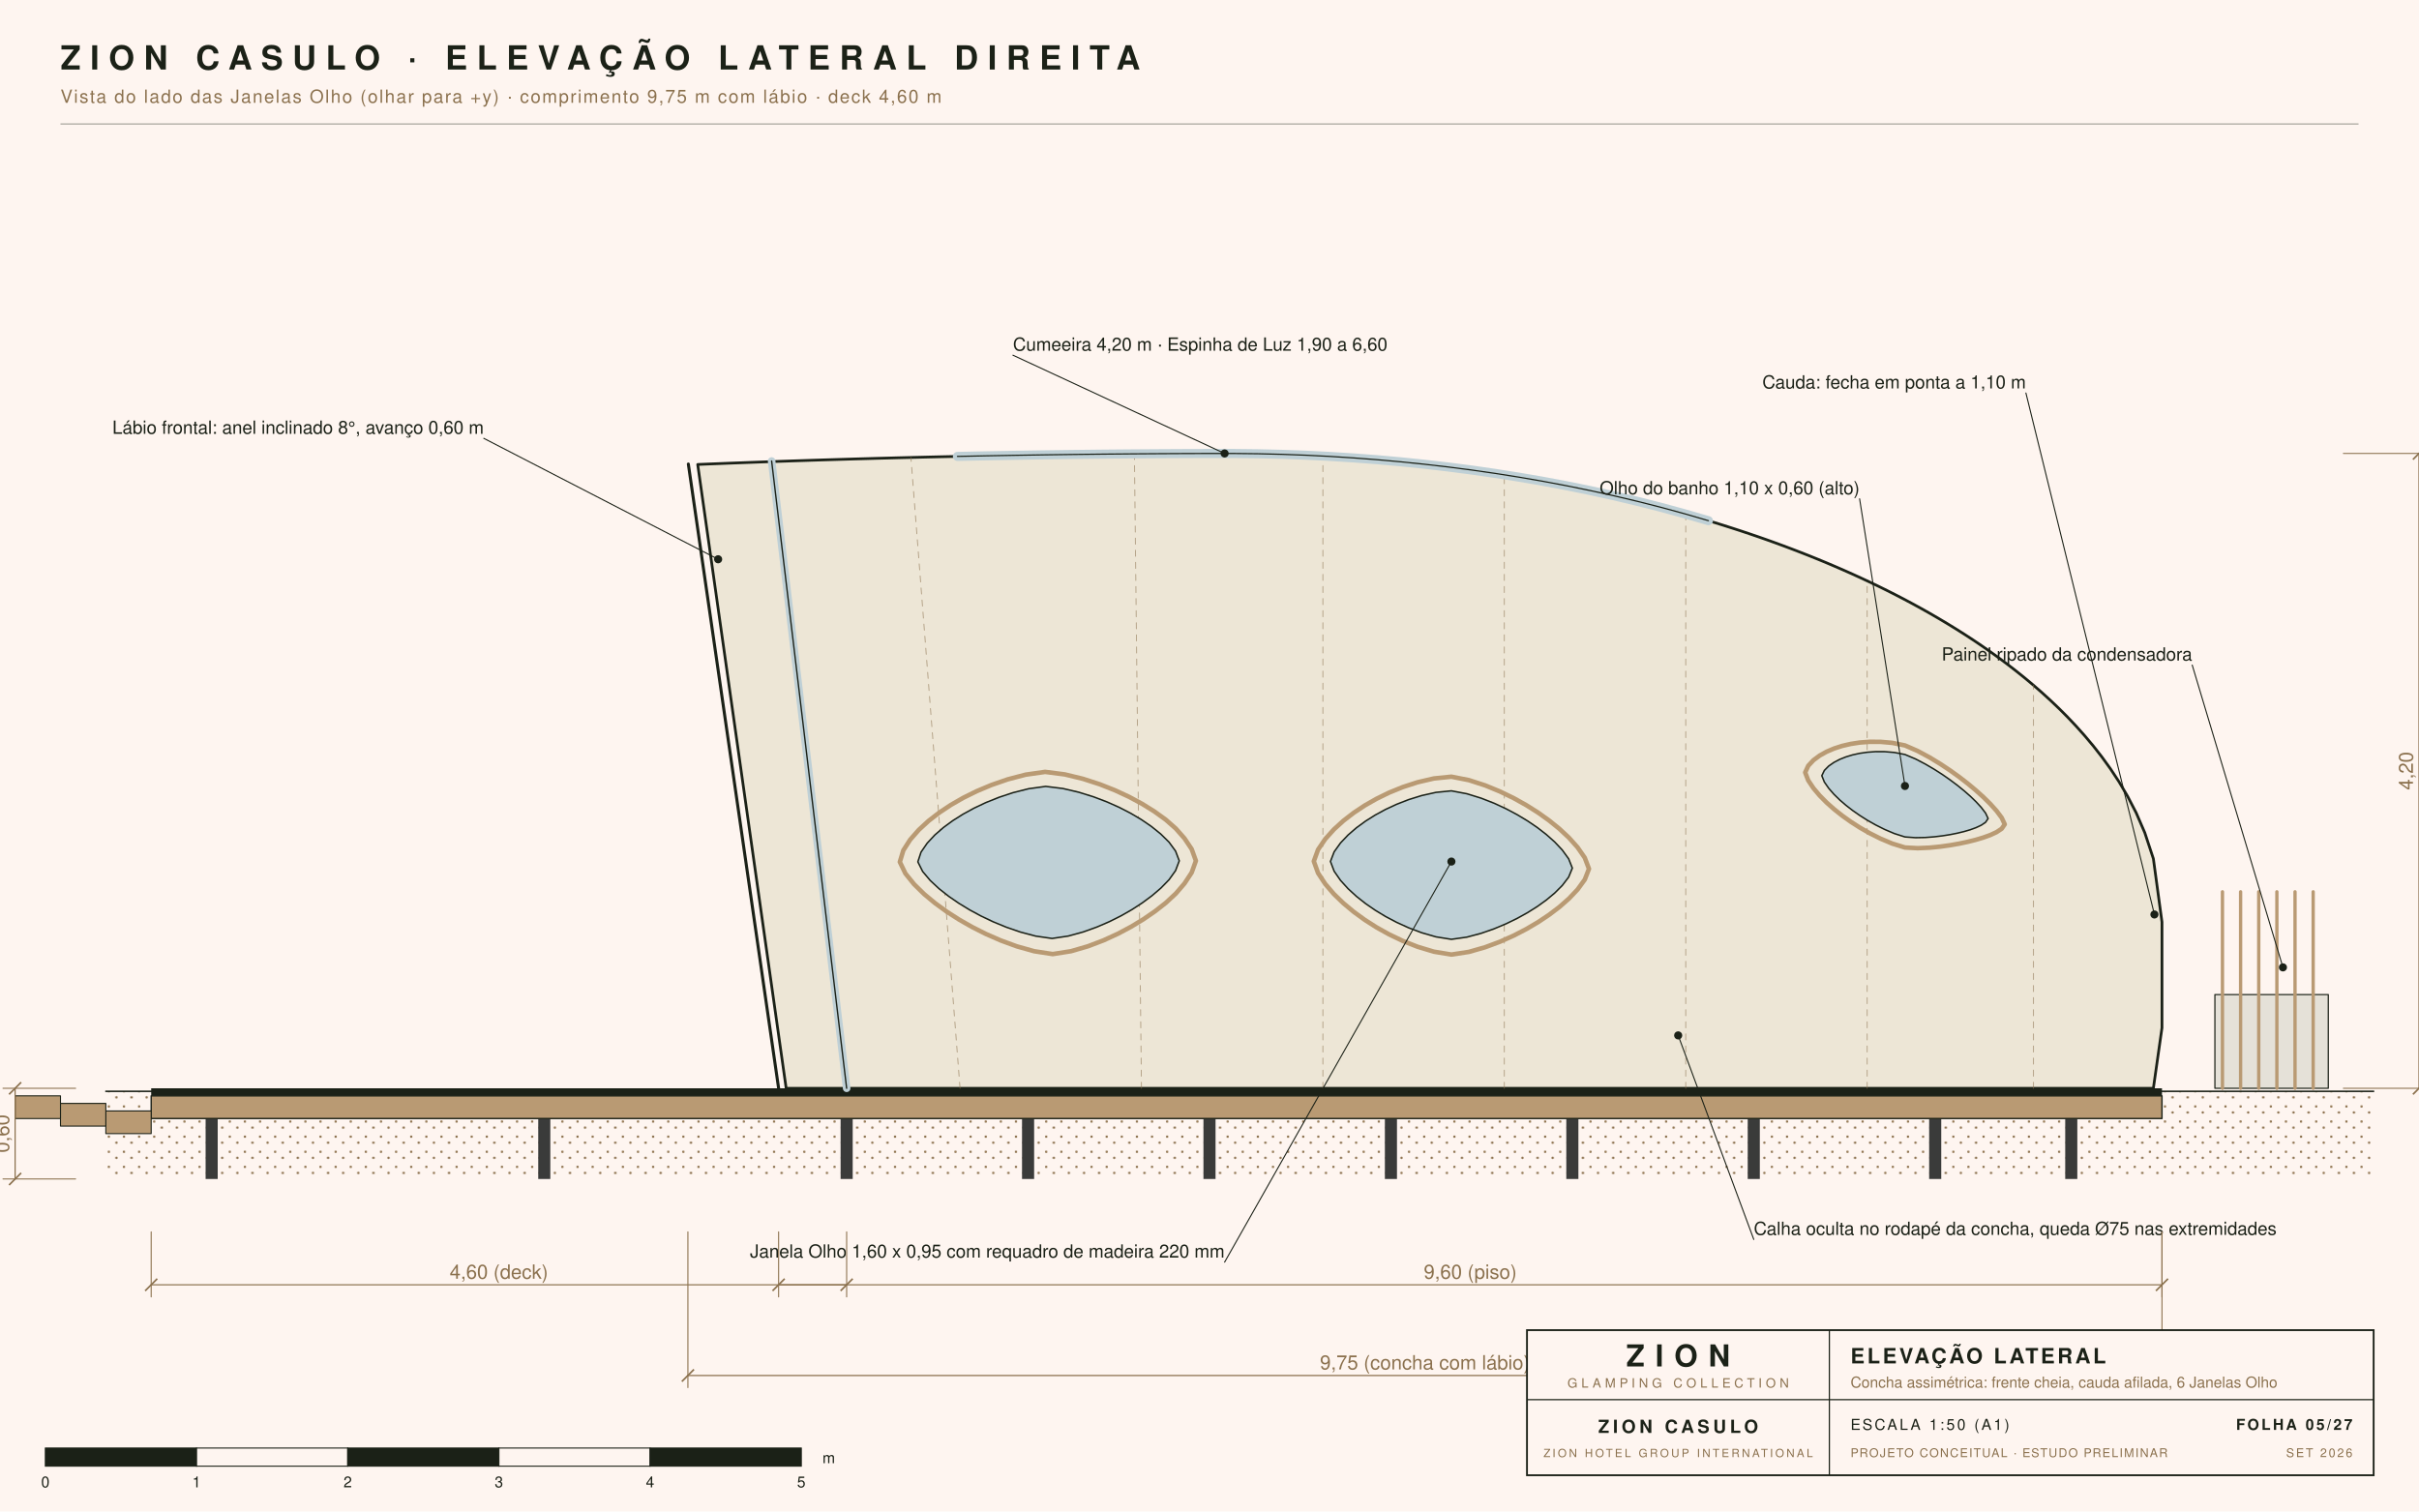
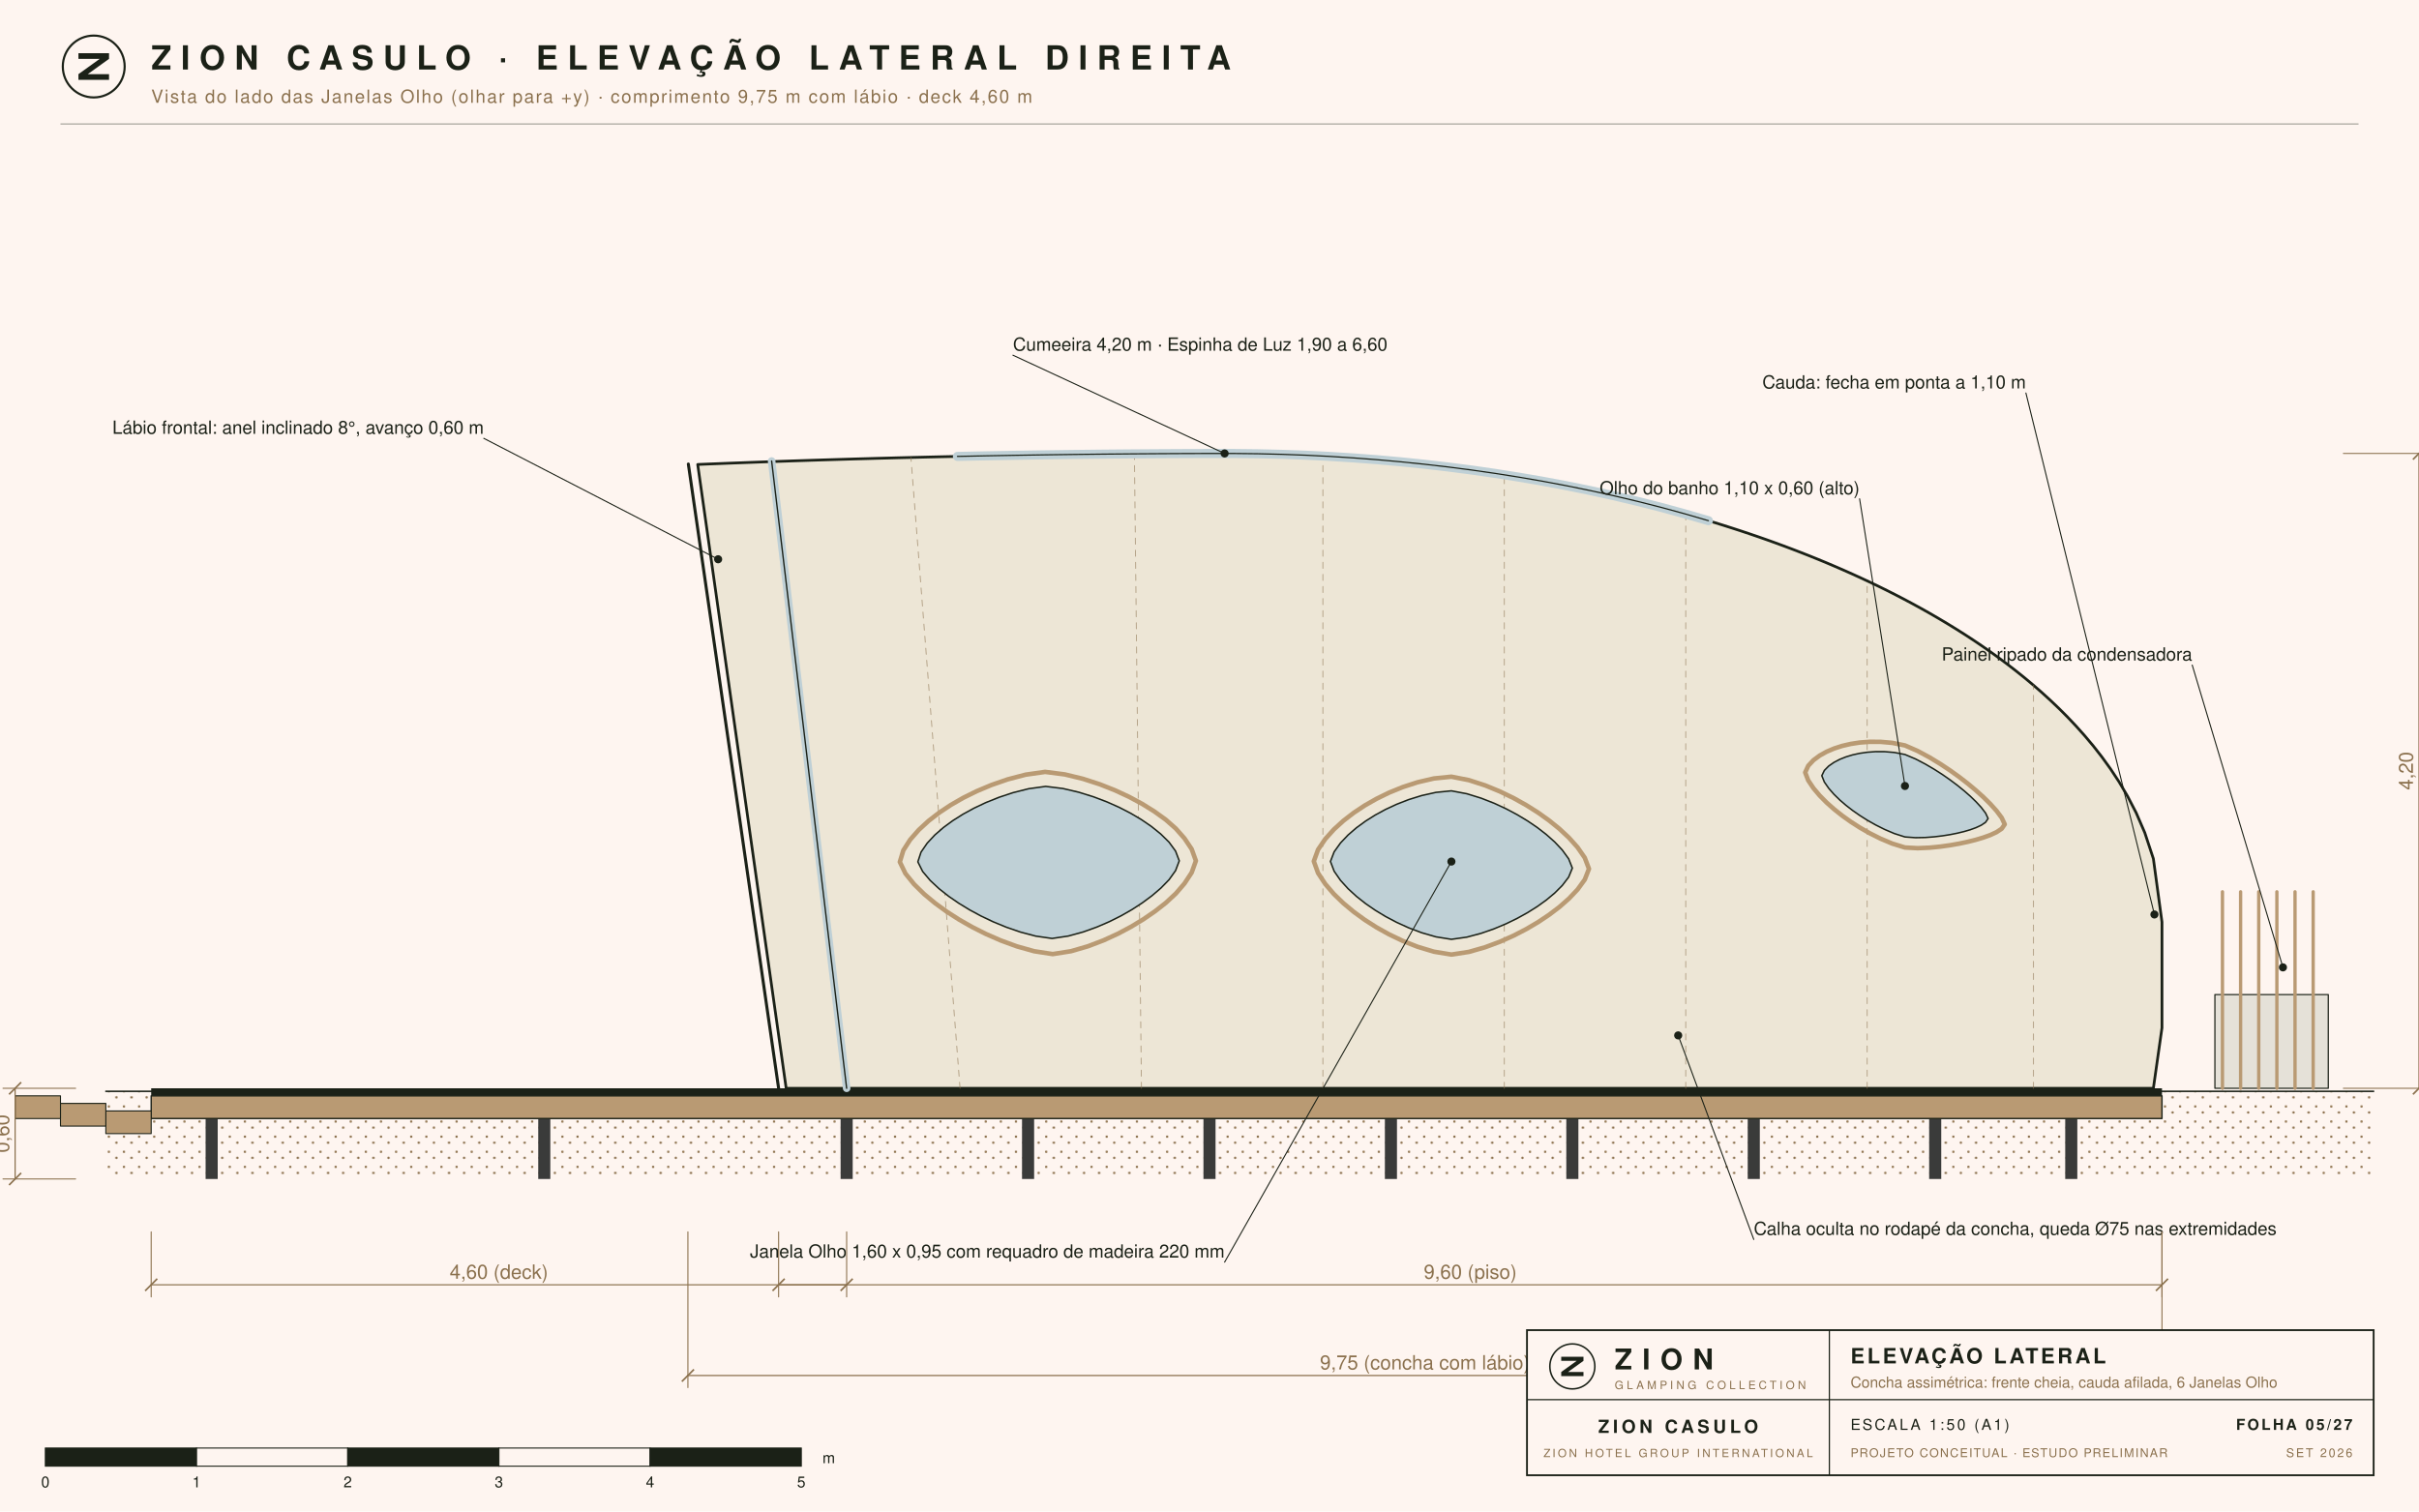
<svg xmlns="http://www.w3.org/2000/svg" viewBox="0 0 1600 1000" width="1600" height="1000" font-family="'DM Sans','Aventa',Helvetica,Arial,sans-serif">
  <defs>
    <pattern id="soil" width="10" height="10" patternUnits="userSpaceOnUse">
      <circle cx="2" cy="2" r="0.8" fill="#8B714E" />
      <circle cx="7" cy="6" r="0.8" fill="#8B714E" />
    </pattern>
  </defs>
  <rect width="1600" height="1000" fill="#FEF5F0" />
-   <text x="40.00" y="46.00" fill="#1B2117" text-anchor="start" style="font-family:'DM Sans','Aventa',Helvetica,Arial,sans-serif;font-size:22px;font-weight:700;letter-spacing:0.28em;">ZION CASULO · ELEVAÇÃO LATERAL DIREITA</text>
-   <text x="40.00" y="68.00" fill="#8B714E" text-anchor="start" style="font-family:'DM Sans','Aventa',Helvetica,Arial,sans-serif;font-size:12px;font-weight:400;letter-spacing:0.08em;">Vista do lado das Janelas Olho (olhar para +y) · comprimento 9,75 m com lábio · deck 4,60 m</text>
+   <g transform="translate(40.00,22.00) scale(0.44)">
+     <circle cx="50" cy="50" r="46.5" fill="none" stroke="#1B2117" stroke-width="3.2" />
+     <polygon points="27,30 73,30 73,38.5 41,61.5 73,61.5 73,70 27,70 27,61.5 59,38.5 27,38.5" fill="#1B2117" />
+   </g>
+   <text x="100.00" y="46.00" fill="#1B2117" text-anchor="start" style="font-family:'DM Sans','Aventa',Helvetica,Arial,sans-serif;font-size:22px;font-weight:700;letter-spacing:0.28em;">ZION CASULO · ELEVAÇÃO LATERAL DIREITA</text>
+   <text x="100.00" y="68.00" fill="#8B714E" text-anchor="start" style="font-family:'DM Sans','Aventa',Helvetica,Arial,sans-serif;font-size:12px;font-weight:400;letter-spacing:0.08em;">Vista do lado das Janelas Olho (olhar para +y) · comprimento 9,75 m com lábio · deck 4,60 m</text>
  <line x1="40" y1="82" x2="1560" y2="82" stroke="#1B2117" stroke-width="0.6" opacity="0.5" />
  <polygon points="70.00,780.00 1570.00,780.00 1570.00,722.00 70.00,722.00" fill="url(#soil)" stroke="none" stroke-width="1.0" opacity="1.0" stroke-linejoin="round" stroke-linecap="round" />
  <line x1="70.00" y1="722.00" x2="1570.00" y2="722.00" stroke="#1B2117" stroke-width="1.0" opacity="1.0" stroke-linecap="round" />
  <polygon points="136.00,780.00 144.00,780.00 144.00,740.00 136.00,740.00" fill="#3A3B3A" stroke="none" stroke-width="1.0" opacity="1.0" stroke-linejoin="round" stroke-linecap="round" />
  <polygon points="356.00,780.00 364.00,780.00 364.00,740.00 356.00,740.00" fill="#3A3B3A" stroke="none" stroke-width="1.0" opacity="1.0" stroke-linejoin="round" stroke-linecap="round" />
  <polygon points="556.00,780.00 564.00,780.00 564.00,740.00 556.00,740.00" fill="#3A3B3A" stroke="none" stroke-width="1.0" opacity="1.0" stroke-linejoin="round" stroke-linecap="round" />
  <polygon points="676.00,780.00 684.00,780.00 684.00,740.00 676.00,740.00" fill="#3A3B3A" stroke="none" stroke-width="1.0" opacity="1.0" stroke-linejoin="round" stroke-linecap="round" />
  <polygon points="796.00,780.00 804.00,780.00 804.00,740.00 796.00,740.00" fill="#3A3B3A" stroke="none" stroke-width="1.0" opacity="1.0" stroke-linejoin="round" stroke-linecap="round" />
  <polygon points="916.00,780.00 924.00,780.00 924.00,740.00 916.00,740.00" fill="#3A3B3A" stroke="none" stroke-width="1.0" opacity="1.0" stroke-linejoin="round" stroke-linecap="round" />
  <polygon points="1036.00,780.00 1044.00,780.00 1044.00,740.00 1036.00,740.00" fill="#3A3B3A" stroke="none" stroke-width="1.0" opacity="1.0" stroke-linejoin="round" stroke-linecap="round" />
  <polygon points="1156.00,780.00 1164.00,780.00 1164.00,740.00 1156.00,740.00" fill="#3A3B3A" stroke="none" stroke-width="1.0" opacity="1.0" stroke-linejoin="round" stroke-linecap="round" />
  <polygon points="1276.00,780.00 1284.00,780.00 1284.00,740.00 1276.00,740.00" fill="#3A3B3A" stroke="none" stroke-width="1.0" opacity="1.0" stroke-linejoin="round" stroke-linecap="round" />
  <polygon points="1366.00,780.00 1374.00,780.00 1374.00,740.00 1366.00,740.00" fill="#3A3B3A" stroke="none" stroke-width="1.0" opacity="1.0" stroke-linejoin="round" stroke-linecap="round" />
  <polygon points="100.00,740.00 1430.00,740.00 1430.00,725.00 100.00,725.00" fill="#B99A73" stroke="#1B2117" stroke-width="0.9" opacity="1.0" stroke-linejoin="round" stroke-linecap="round" />
  <polygon points="100.00,725.00 1430.00,725.00 1430.00,720.00 100.00,720.00" fill="#1B2117" stroke="none" stroke-width="1.0" opacity="1.0" stroke-linejoin="round" stroke-linecap="round" />
  <polygon points="70.00,750.00 100.00,750.00 100.00,735.00 70.00,735.00" fill="#B99A73" stroke="#1B2117" stroke-width="0.7" opacity="1.0" stroke-linejoin="round" stroke-linecap="round" />
  <polygon points="40.00,745.00 70.00,745.00 70.00,730.00 40.00,730.00" fill="#B99A73" stroke="#1B2117" stroke-width="0.7" opacity="1.0" stroke-linejoin="round" stroke-linecap="round" />
  <polygon points="10.00,740.00 40.00,740.00 40.00,725.00 10.00,725.00" fill="#B99A73" stroke="#1B2117" stroke-width="0.7" opacity="1.0" stroke-linejoin="round" stroke-linecap="round" />
  <polygon points="461.48,307.28 468.43,306.99 475.39,306.72 482.34,306.44 489.31,306.18 496.27,305.92 503.24,305.66 510.20,305.41 517.17,305.17 524.15,304.93 531.12,304.70 538.10,304.47 545.08,304.25 552.06,304.04 559.04,303.83 566.02,303.62 573.01,303.43 580.00,303.23 586.99,303.05 593.98,302.86 600.97,302.69 607.97,302.52 614.96,302.35 621.96,302.19 628.96,302.04 635.96,301.89 642.96,301.75 649.96,301.61 656.97,301.48 663.97,301.35 670.98,301.23 677.98,301.12 684.99,301.01 692.00,300.91 699.01,300.81 706.02,300.72 713.03,300.63 720.04,300.55 727.06,300.47 734.07,300.40 741.08,300.34 748.10,300.28 755.11,300.23 762.13,300.18 769.14,300.14 775.94,300.10 781.62,300.07 787.31,300.04 793.00,300.03 798.69,300.01 804.38,300.00 810.06,300.00 815.75,300.01 821.44,300.05 827.12,300.12 832.81,300.21 838.50,300.33 844.19,300.47 849.88,300.64 855.56,300.84 861.25,301.06 866.94,301.31 872.62,301.59 878.31,301.89 884.00,302.22 889.69,302.57 895.38,302.95 901.06,303.36 906.75,303.80 912.44,304.26 918.12,304.75 923.81,305.27 929.50,305.81 935.19,306.39 940.88,306.99 946.56,307.61 952.25,308.27 957.94,308.95 963.62,309.67 969.31,310.41 975.00,311.18 980.69,311.98 986.37,312.81 992.06,313.67 997.75,314.56 1003.44,315.47 1009.12,316.42 1014.81,317.40 1020.50,318.41 1026.19,319.46 1031.88,320.53 1037.56,321.64 1043.25,322.77 1048.94,323.95 1054.62,325.15 1060.31,326.39 1066.00,327.66 1071.69,328.97 1077.38,330.31 1083.06,331.69 1088.75,333.10 1094.44,334.55 1100.12,336.03 1105.81,337.56 1111.50,339.12 1117.19,340.73 1122.88,342.37 1128.56,344.05 1134.25,345.77 1139.94,347.54 1145.62,349.35 1151.31,351.20 1157.00,353.10 1162.69,355.04 1168.38,357.03 1174.06,359.07 1179.75,361.16 1185.44,363.30 1191.12,365.49 1196.81,367.73 1202.50,370.03 1208.19,372.38 1213.88,374.80 1219.56,377.27 1225.25,379.80 1230.94,382.40 1236.62,385.06 1242.31,387.79 1248.00,390.59 1253.69,393.47 1259.38,396.42 1265.06,399.45 1270.75,402.57 1276.44,405.77 1282.12,409.07 1287.81,412.46 1293.50,415.95 1299.19,419.54 1304.88,423.25 1310.56,427.08 1316.25,431.04 1321.94,435.13 1327.62,439.37 1333.31,443.76 1339.00,448.32 1344.69,453.07 1350.38,458.02 1356.06,463.19 1361.75,468.60 1367.44,474.29 1373.12,480.30 1378.81,486.66 1384.50,493.43 1390.19,500.70 1395.88,508.57 1401.56,517.19 1407.25,526.79 1412.94,537.77 1418.62,550.89 1424.31,568.11 1430.00,610.00 1430.00,680.00 1424.31,720.00 1418.62,720.00 1412.94,720.00 1407.25,720.00 1401.56,720.00 1395.88,720.00 1390.19,720.00 1384.50,720.00 1378.81,720.00 1373.12,720.00 1367.44,720.00 1361.75,720.00 1356.06,720.00 1350.38,720.00 1344.69,720.00 1339.00,720.00 1333.31,720.00 1327.62,720.00 1321.94,720.00 1316.25,720.00 1310.56,720.00 1304.88,720.00 1299.19,720.00 1293.50,720.00 1287.81,720.00 1282.12,720.00 1276.44,720.00 1270.75,720.00 1265.06,720.00 1259.38,720.00 1253.69,720.00 1248.00,720.00 1242.31,720.00 1236.62,720.00 1230.94,720.00 1225.25,720.00 1219.56,720.00 1213.88,720.00 1208.19,720.00 1202.50,720.00 1196.81,720.00 1191.12,720.00 1185.44,720.00 1179.75,720.00 1174.06,720.00 1168.38,720.00 1162.69,720.00 1157.00,720.00 1151.31,720.00 1145.62,720.00 1139.94,720.00 1134.25,720.00 1128.56,720.00 1122.88,720.00 1117.19,720.00 1111.50,720.00 1105.81,720.00 1100.12,720.00 1094.44,720.00 1088.75,720.00 1083.06,720.00 1077.38,720.00 1071.69,720.00 1066.00,720.00 1060.31,720.00 1054.62,720.00 1048.94,720.00 1043.25,720.00 1037.56,720.00 1031.88,720.00 1026.19,720.00 1020.50,720.00 1014.81,720.00 1009.12,720.00 1003.44,720.00 997.75,720.00 992.06,720.00 986.37,720.00 980.69,720.00 975.00,720.00 969.31,720.00 963.62,720.00 957.94,720.00 952.25,720.00 946.56,720.00 940.88,720.00 935.19,720.00 929.50,720.00 923.81,720.00 918.12,720.00 912.44,720.00 906.75,720.00 901.06,720.00 895.38,720.00 889.69,720.00 884.00,720.00 878.31,720.00 872.62,720.00 866.94,720.00 861.25,720.00 855.56,720.00 849.88,720.00 844.19,720.00 838.50,720.00 832.81,720.00 827.12,720.00 821.44,720.00 815.75,720.00 810.06,720.00 804.38,720.00 798.69,720.00 793.00,720.00 787.31,720.00 781.62,720.00 775.94,720.00 770.25,720.00 764.56,720.00 758.88,720.00 753.19,720.00 747.50,720.00 741.81,720.00 736.12,720.00 730.44,720.00 724.75,720.00 719.06,720.00 713.38,720.00 707.69,720.00 702.00,720.00 696.31,720.00 690.62,720.00 684.94,720.00 679.25,720.00 673.56,720.00 667.88,720.00 662.19,720.00 656.50,720.00 650.81,720.00 645.12,720.00 639.44,720.00 633.75,720.00 628.06,720.00 622.38,720.00 616.69,720.00 611.00,720.00 605.31,720.00 599.62,720.00 593.94,720.00 588.25,720.00 582.56,720.00 576.88,720.00 571.19,720.00 565.50,720.00 559.81,720.00 554.12,720.00 548.44,720.00 542.75,720.00 537.06,720.00 531.38,720.00 525.69,720.00 520.00,720.00" fill="#EDE6D6" stroke="#1B2117" stroke-width="1.8" opacity="1.0" stroke-linejoin="round" stroke-linecap="round" />
  <line x1="635.00" y1="720.00" x2="602.51" y2="302.65" stroke="#8B714E" stroke-width="0.6" stroke-dasharray="4 4" opacity="0.6" stroke-linecap="round" />
  <line x1="755.00" y1="720.00" x2="750.33" y2="300.26" stroke="#8B714E" stroke-width="0.6" stroke-dasharray="4 4" opacity="0.6" stroke-linecap="round" />
  <line x1="875.00" y1="720.00" x2="875.00" y2="301.71" stroke="#8B714E" stroke-width="0.6" stroke-dasharray="4 4" opacity="0.6" stroke-linecap="round" />
  <line x1="995.00" y1="720.00" x2="995.00" y2="314.12" stroke="#8B714E" stroke-width="0.6" stroke-dasharray="4 4" opacity="0.6" stroke-linecap="round" />
  <line x1="1115.00" y1="720.00" x2="1115.00" y2="340.10" stroke="#8B714E" stroke-width="0.6" stroke-dasharray="4 4" opacity="0.6" stroke-linecap="round" />
  <line x1="1235.00" y1="720.00" x2="1235.00" y2="384.29" stroke="#8B714E" stroke-width="0.6" stroke-dasharray="4 4" opacity="0.6" stroke-linecap="round" />
  <line x1="1345.00" y1="720.00" x2="1345.00" y2="453.34" stroke="#8B714E" stroke-width="0.6" stroke-dasharray="4 4" opacity="0.6" stroke-linecap="round" />
  <line x1="515.00" y1="720.00" x2="455.29" y2="307.00" stroke="#1B2117" stroke-width="2.0" opacity="1.0" stroke-linecap="round" />
  <line x1="560.00" y1="720.00" x2="510.38" y2="305.00" stroke="#BFD0D6" stroke-width="5" opacity="1.0" stroke-linecap="round" />
  <line x1="560.00" y1="720.00" x2="510.38" y2="305.00" stroke="#1B2117" stroke-width="0.9" opacity="1.0" stroke-linecap="round" />
  <polyline points="633.27,301.95 652.55,301.56 671.85,301.22 691.15,300.92 710.46,300.66 729.78,300.44 749.10,300.27 768.42,300.14 785.33,300.05 801.00,300.01 816.67,300.02 832.33,300.20 848.00,300.58 863.67,301.16 879.33,301.94 895.00,302.93 910.67,304.11 926.33,305.51 942.00,307.11 957.67,308.92 973.33,310.95 989.00,313.20 1004.67,315.68 1020.33,318.38 1036.00,321.33 1051.67,324.52 1067.33,327.96 1083.00,331.67 1098.67,335.65 1114.33,339.92 1130.00,344.48" fill="none" stroke="#BFD0D6" stroke-width="6" opacity="1.0" stroke-linejoin="round" stroke-linecap="round" />
  <polyline points="633.27,301.95 652.55,301.56 671.85,301.22 691.15,300.92 710.46,300.66 729.78,300.44 749.10,300.27 768.42,300.14 785.33,300.05 801.00,300.01 816.67,300.02 832.33,300.20 848.00,300.58 863.67,301.16 879.33,301.94 895.00,302.93 910.67,304.11 926.33,305.51 942.00,307.11 957.67,308.92 973.33,310.95 989.00,313.20 1004.67,315.68 1020.33,318.38 1036.00,321.33 1051.67,324.52 1067.33,327.96 1083.00,331.67 1098.67,335.65 1114.33,339.92 1130.00,344.48" fill="none" stroke="#1B2117" stroke-width="0.8" opacity="1.0" stroke-linejoin="round" stroke-linecap="round" />
  <polygon points="780.00,569.51 777.55,563.06 773.22,557.13 767.72,551.73 761.60,546.79 754.99,542.26 747.91,538.07 740.33,534.16 732.16,530.52 723.30,527.16 713.63,524.15 703.06,521.67 691.67,520.26 680.40,521.81 670.05,524.41 660.64,527.53 652.06,530.98 644.21,534.69 636.96,538.66 630.24,542.90 624.01,547.47 618.30,552.43 613.26,557.84 609.20,563.76 607.09,570.17 610.28,576.58 615.29,582.52 621.14,587.97 627.50,592.99 634.25,597.63 641.37,601.97 648.91,606.04 656.94,609.86 665.57,613.41 674.90,616.63 685.02,619.31 695.87,620.87 706.58,619.28 716.47,616.57 725.54,613.31 733.87,609.71 741.58,605.85 748.78,601.73 755.54,597.33 761.91,592.62 767.85,587.54 773.24,582.01 777.55,575.99" fill="#BFD0D6" stroke="#1B2117" stroke-width="1.0" opacity="1.0" stroke-linejoin="round" stroke-linecap="round" />
  <polygon points="791.00,569.50 788.21,561.77 783.45,554.65 777.74,548.18 771.05,542.28 763.53,536.86 755.48,531.85 746.84,527.19 737.52,522.86 727.41,518.86 716.37,515.28 704.29,512.34 691.27,510.67 678.39,512.51 666.57,515.60 655.84,519.31 646.07,523.41 637.12,527.83 628.88,532.56 621.25,537.63 614.19,543.08 607.74,549.01 602.05,555.48 597.50,562.57 595.18,570.26 598.89,577.93 604.66,585.06 611.36,591.61 618.63,597.64 626.34,603.23 634.46,608.44 643.05,613.34 652.18,617.93 661.97,622.21 672.55,626.09 684.02,629.32 696.30,631.21 708.42,629.30 719.61,626.04 729.87,622.13 739.31,617.81 748.05,613.16 756.23,608.21 763.92,602.93 771.16,597.27 777.74,591.15 783.45,584.51 788.21,577.28" fill="none" stroke="#B99A73" stroke-width="3" opacity="1.0" stroke-linejoin="round" stroke-linecap="round" />
  <polygon points="1040.00,574.32 1037.55,568.17 1033.36,562.39 1028.34,557.04 1022.77,552.09 1016.79,547.46 1010.40,543.12 1003.57,539.01 996.24,535.11 988.31,531.43 979.66,528.05 970.21,525.13 960.00,523.21 949.79,524.22 940.34,526.33 931.69,529.02 923.76,532.11 916.43,535.51 909.60,539.22 903.21,543.24 897.23,547.61 891.66,552.41 886.64,557.70 882.45,563.55 880.00,569.93 882.45,576.39 886.64,582.42 891.66,587.96 897.23,593.06 903.21,597.79 909.60,602.19 916.43,606.33 923.76,610.20 931.69,613.81 940.34,617.08 949.79,619.81 960.00,621.44 970.21,620.00 979.66,617.48 988.31,614.46 996.24,611.13 1003.57,607.56 1010.40,603.77 1016.79,599.75 1022.77,595.45 1028.34,590.81 1033.36,585.78 1037.55,580.29" fill="#BFD0D6" stroke="#1B2117" stroke-width="1.0" opacity="1.0" stroke-linejoin="round" stroke-linecap="round" />
  <polygon points="1051.00,574.81 1048.21,567.48 1043.45,560.60 1037.74,554.22 1031.41,548.31 1024.59,542.80 1017.33,537.61 1009.56,532.71 1001.23,528.05 992.20,523.67 982.36,519.62 971.61,516.14 960.00,513.85 948.39,515.03 937.64,517.53 927.80,520.73 918.77,524.41 910.44,528.48 902.67,532.91 895.41,537.73 888.59,542.98 882.26,548.75 876.55,555.10 871.79,562.13 869.00,569.80 871.79,577.57 876.55,584.81 882.26,591.47 888.59,597.59 895.41,603.27 902.67,608.55 910.44,613.51 918.77,618.16 927.80,622.47 937.64,626.37 948.39,629.61 960.00,631.53 971.61,629.75 982.36,626.67 992.20,623.00 1001.23,618.97 1009.56,614.65 1017.33,610.08 1024.59,605.24 1031.41,600.07 1037.74,594.51 1043.45,588.49 1048.21,581.93" fill="none" stroke="#B99A73" stroke-width="3" opacity="1.0" stroke-linejoin="round" stroke-linecap="round" />
  <polygon points="1315.00,541.52 1313.32,537.93 1310.44,534.15 1306.98,530.40 1303.16,526.72 1299.04,523.11 1294.65,519.56 1289.96,516.04 1284.92,512.52 1279.46,509.01 1273.51,505.52 1267.02,502.13 1260.00,499.17 1252.98,497.82 1246.49,497.28 1240.54,497.27 1235.08,497.67 1230.04,498.39 1225.35,499.42 1220.96,500.75 1216.84,502.39 1213.02,504.39 1209.56,506.80 1206.68,509.70 1205.00,513.19 1206.68,517.38 1209.56,521.52 1213.02,525.47 1216.84,529.21 1220.96,532.76 1225.35,536.17 1230.04,539.45 1235.08,542.64 1240.54,545.73 1246.49,548.71 1252.98,551.47 1260.00,553.71 1267.02,554.21 1273.51,554.08 1279.46,553.62 1284.92,552.96 1289.96,552.16 1294.65,551.22 1299.04,550.16 1303.16,548.96 1306.98,547.57 1310.44,545.96 1313.32,544.01" fill="#BFD0D6" stroke="#1B2117" stroke-width="1.0" opacity="1.0" stroke-linejoin="round" stroke-linecap="round" />
  <polygon points="1326.00,545.35 1323.98,541.01 1320.53,536.40 1316.38,531.80 1311.79,527.28 1306.85,522.83 1301.58,518.44 1295.95,514.08 1289.90,509.73 1283.35,505.38 1276.22,501.05 1268.42,496.85 1260.00,493.17 1251.58,491.47 1243.78,490.79 1236.65,490.77 1230.10,491.26 1224.05,492.19 1218.42,493.50 1213.15,495.20 1208.21,497.30 1203.62,499.86 1199.47,502.94 1196.02,506.63 1194.00,511.06 1196.02,516.30 1199.47,521.46 1203.62,526.37 1208.21,531.00 1213.15,535.38 1218.42,539.57 1224.05,543.59 1230.10,547.48 1236.65,551.23 1243.78,554.81 1251.58,558.10 1260.00,560.70 1268.42,561.15 1276.22,560.81 1283.35,560.11 1289.90,559.19 1295.95,558.12 1301.58,556.93 1306.85,555.60 1311.79,554.13 1316.38,552.48 1320.53,550.56 1323.98,548.28" fill="none" stroke="#B99A73" stroke-width="3" opacity="1.0" stroke-linejoin="round" stroke-linecap="round" />
  <polygon points="1465.00,720.00 1540.00,720.00 1540.00,658.00 1465.00,658.00" fill="#E5E1D8" stroke="#1B2117" stroke-width="0.8" opacity="1.0" stroke-linejoin="round" stroke-linecap="round" />
  <line x1="1470.00" y1="720.00" x2="1470.00" y2="590.00" stroke="#B99A73" stroke-width="2.2" opacity="1.0" stroke-linecap="round" />
  <line x1="1482.00" y1="720.00" x2="1482.00" y2="590.00" stroke="#B99A73" stroke-width="2.2" opacity="1.0" stroke-linecap="round" />
  <line x1="1494.00" y1="720.00" x2="1494.00" y2="590.00" stroke="#B99A73" stroke-width="2.2" opacity="1.0" stroke-linecap="round" />
  <line x1="1506.00" y1="720.00" x2="1506.00" y2="590.00" stroke="#B99A73" stroke-width="2.2" opacity="1.0" stroke-linecap="round" />
  <line x1="1518.00" y1="720.00" x2="1518.00" y2="590.00" stroke="#B99A73" stroke-width="2.2" opacity="1.0" stroke-linecap="round" />
  <line x1="1530.00" y1="720.00" x2="1530.00" y2="590.00" stroke="#B99A73" stroke-width="2.2" opacity="1.0" stroke-linecap="round" />
  <line x1="810.00" y1="300.00" x2="670.00" y2="235.00" stroke="#1B2117" stroke-width="0.7" opacity="1.0" stroke-linecap="round" />
  <circle cx="810.00" cy="300.00" r="2.2" fill="#1B2117" stroke="#1B2117" stroke-width="1.0" />
  <text x="670.00" y="232.00" fill="#1B2117" text-anchor="start" style="font-family:'DM Sans','Aventa',Helvetica,Arial,sans-serif;font-size:12px;font-weight:400;letter-spacing:0em;">Cumeeira 4,20 m · Espinha de Luz 1,90 a 6,60</text>
  <line x1="475.00" y1="370.00" x2="320.00" y2="290.00" stroke="#1B2117" stroke-width="0.7" opacity="1.0" stroke-linecap="round" />
  <circle cx="475.00" cy="370.00" r="2.2" fill="#1B2117" stroke="#1B2117" stroke-width="1.0" />
  <text x="320.00" y="287.00" fill="#1B2117" text-anchor="end" style="font-family:'DM Sans','Aventa',Helvetica,Arial,sans-serif;font-size:12px;font-weight:400;letter-spacing:0em;">Lábio frontal: anel inclinado 8°, avanço 0,60 m</text>
  <line x1="960.00" y1="570.00" x2="810.00" y2="835.00" stroke="#1B2117" stroke-width="0.7" opacity="1.0" stroke-linecap="round" />
  <circle cx="960.00" cy="570.00" r="2.2" fill="#1B2117" stroke="#1B2117" stroke-width="1.0" />
  <text x="810.00" y="832.00" fill="#1B2117" text-anchor="end" style="font-family:'DM Sans','Aventa',Helvetica,Arial,sans-serif;font-size:12px;font-weight:400;letter-spacing:0em;">Janela Olho 1,60 x 0,95 com requadro de madeira 220 mm</text>
  <line x1="1260.00" y1="520.00" x2="1230.00" y2="330.00" stroke="#1B2117" stroke-width="0.7" opacity="1.0" stroke-linecap="round" />
  <circle cx="1260.00" cy="520.00" r="2.2" fill="#1B2117" stroke="#1B2117" stroke-width="1.0" />
  <text x="1230.00" y="327.00" fill="#1B2117" text-anchor="end" style="font-family:'DM Sans','Aventa',Helvetica,Arial,sans-serif;font-size:12px;font-weight:400;letter-spacing:0em;">Olho do banho 1,10 x 0,60 (alto)</text>
  <line x1="1425.00" y1="605.00" x2="1340.00" y2="260.00" stroke="#1B2117" stroke-width="0.7" opacity="1.0" stroke-linecap="round" />
  <circle cx="1425.00" cy="605.00" r="2.2" fill="#1B2117" stroke="#1B2117" stroke-width="1.0" />
  <text x="1340.00" y="257.00" fill="#1B2117" text-anchor="end" style="font-family:'DM Sans','Aventa',Helvetica,Arial,sans-serif;font-size:12px;font-weight:400;letter-spacing:0em;">Cauda: fecha em ponta a 1,10 m</text>
  <line x1="1510.00" y1="640.00" x2="1450.00" y2="440.00" stroke="#1B2117" stroke-width="0.7" opacity="1.0" stroke-linecap="round" />
  <circle cx="1510.00" cy="640.00" r="2.2" fill="#1B2117" stroke="#1B2117" stroke-width="1.0" />
  <text x="1450.00" y="437.00" fill="#1B2117" text-anchor="end" style="font-family:'DM Sans','Aventa',Helvetica,Arial,sans-serif;font-size:12px;font-weight:400;letter-spacing:0em;">Painel ripado da condensadora</text>
  <line x1="1110.00" y1="685.00" x2="1160.00" y2="820.00" stroke="#1B2117" stroke-width="0.7" opacity="1.0" stroke-linecap="round" />
  <circle cx="1110.00" cy="685.00" r="2.2" fill="#1B2117" stroke="#1B2117" stroke-width="1.0" />
  <text x="1160.00" y="817.00" fill="#1B2117" text-anchor="start" style="font-family:'DM Sans','Aventa',Helvetica,Arial,sans-serif;font-size:12px;font-weight:400;letter-spacing:0em;">Calha oculta no rodapé da concha, queda Ø75 nas extremidades</text>
  <line x1="515.00" y1="815.00" x2="515.00" y2="858.00" stroke="#8B714E" stroke-width="0.7" opacity="1.0" stroke-linecap="round" />
  <line x1="1430.00" y1="815.00" x2="1430.00" y2="858.00" stroke="#8B714E" stroke-width="0.7" opacity="1.0" stroke-linecap="round" />
  <line x1="515.00" y1="850.00" x2="1430.00" y2="850.00" stroke="#8B714E" stroke-width="0.8" opacity="1.0" stroke-linecap="round" />
  <line x1="511.0" y1="854.0" x2="519.0" y2="846.0" stroke="#8B714E" stroke-width="1.1" />
  <line x1="1426.0" y1="854.0" x2="1434.0" y2="846.0" stroke="#8B714E" stroke-width="1.1" />
  <text x="972.50" y="846.00" fill="#8B714E" text-anchor="middle" style="font-family:'DM Sans','Aventa',Helvetica,Arial,sans-serif;font-size:13px;font-weight:400;letter-spacing:0em;">9,60 (piso)</text>
  <line x1="455.00" y1="815.00" x2="455.00" y2="918.00" stroke="#8B714E" stroke-width="0.7" opacity="1.0" stroke-linecap="round" />
  <line x1="1430.00" y1="815.00" x2="1430.00" y2="918.00" stroke="#8B714E" stroke-width="0.7" opacity="1.0" stroke-linecap="round" />
  <line x1="455.00" y1="910.00" x2="1430.00" y2="910.00" stroke="#8B714E" stroke-width="0.8" opacity="1.0" stroke-linecap="round" />
  <line x1="451.0" y1="914.0" x2="459.0" y2="906.0" stroke="#8B714E" stroke-width="1.1" />
  <line x1="1426.0" y1="914.0" x2="1434.0" y2="906.0" stroke="#8B714E" stroke-width="1.1" />
  <text x="942.50" y="906.00" fill="#8B714E" text-anchor="middle" style="font-family:'DM Sans','Aventa',Helvetica,Arial,sans-serif;font-size:13px;font-weight:400;letter-spacing:0em;">9,75 (concha com lábio)</text>
  <line x1="100.00" y1="815.00" x2="100.00" y2="858.00" stroke="#8B714E" stroke-width="0.7" opacity="1.0" stroke-linecap="round" />
  <line x1="560.00" y1="815.00" x2="560.00" y2="858.00" stroke="#8B714E" stroke-width="0.7" opacity="1.0" stroke-linecap="round" />
  <line x1="100.00" y1="850.00" x2="560.00" y2="850.00" stroke="#8B714E" stroke-width="0.8" opacity="1.0" stroke-linecap="round" />
  <line x1="96.0" y1="854.0" x2="104.0" y2="846.0" stroke="#8B714E" stroke-width="1.1" />
  <line x1="556.0" y1="854.0" x2="564.0" y2="846.0" stroke="#8B714E" stroke-width="1.1" />
  <text x="330.00" y="846.00" fill="#8B714E" text-anchor="middle" style="font-family:'DM Sans','Aventa',Helvetica,Arial,sans-serif;font-size:13px;font-weight:400;letter-spacing:0em;">4,60 (deck)</text>
  <line x1="1550.00" y1="720.00" x2="1608.00" y2="720.00" stroke="#8B714E" stroke-width="0.7" opacity="1.0" stroke-linecap="round" />
  <line x1="1550.00" y1="300.00" x2="1608.00" y2="300.00" stroke="#8B714E" stroke-width="0.7" opacity="1.0" stroke-linecap="round" />
  <line x1="1600.00" y1="720.00" x2="1600.00" y2="300.00" stroke="#8B714E" stroke-width="0.8" opacity="1.0" stroke-linecap="round" />
  <line x1="1596.0" y1="724.0" x2="1604.0" y2="716.0" stroke="#8B714E" stroke-width="1.1" />
  <line x1="1596.0" y1="304.0" x2="1604.0" y2="296.0" stroke="#8B714E" stroke-width="1.1" />
  <text x="1600.00" y="506.00" fill="#8B714E" text-anchor="middle" style="font-family:'DM Sans','Aventa',Helvetica,Arial,sans-serif;font-size:13px;font-weight:400;letter-spacing:0em;" transform="rotate(-90 1600.00 510.00)">4,20</text>
  <line x1="50.00" y1="780.00" x2="2.00" y2="780.00" stroke="#8B714E" stroke-width="0.7" opacity="1.0" stroke-linecap="round" />
  <line x1="50.00" y1="720.00" x2="2.00" y2="720.00" stroke="#8B714E" stroke-width="0.7" opacity="1.0" stroke-linecap="round" />
  <line x1="10.00" y1="780.00" x2="10.00" y2="720.00" stroke="#8B714E" stroke-width="0.8" opacity="1.0" stroke-linecap="round" />
  <line x1="6.0" y1="784.0" x2="14.0" y2="776.0" stroke="#8B714E" stroke-width="1.1" />
  <line x1="6.0" y1="724.0" x2="14.0" y2="716.0" stroke="#8B714E" stroke-width="1.1" />
  <text x="10.00" y="746.00" fill="#8B714E" text-anchor="middle" style="font-family:'DM Sans','Aventa',Helvetica,Arial,sans-serif;font-size:13px;font-weight:400;letter-spacing:0em;" transform="rotate(-90 10.00 750.00)">0,60</text>
  <rect x="30.0" y="958.0" width="100.0" height="12.0" fill="#1B2117" stroke="#1B2117" stroke-width="0.7" />
  <rect x="130.0" y="958.0" width="100.0" height="12.0" fill="#FEF5F0" stroke="#1B2117" stroke-width="0.7" />
  <rect x="230.0" y="958.0" width="100.0" height="12.0" fill="#1B2117" stroke="#1B2117" stroke-width="0.7" />
  <rect x="330.0" y="958.0" width="100.0" height="12.0" fill="#FEF5F0" stroke="#1B2117" stroke-width="0.7" />
  <rect x="430.0" y="958.0" width="100.0" height="12.0" fill="#1B2117" stroke="#1B2117" stroke-width="0.7" />
  <text x="30.00" y="984.00" fill="#1B2117" text-anchor="middle" style="font-family:'DM Sans','Aventa',Helvetica,Arial,sans-serif;font-size:10px;font-weight:400;letter-spacing:0em;">0</text>
  <text x="130.00" y="984.00" fill="#1B2117" text-anchor="middle" style="font-family:'DM Sans','Aventa',Helvetica,Arial,sans-serif;font-size:10px;font-weight:400;letter-spacing:0em;">1</text>
  <text x="230.00" y="984.00" fill="#1B2117" text-anchor="middle" style="font-family:'DM Sans','Aventa',Helvetica,Arial,sans-serif;font-size:10px;font-weight:400;letter-spacing:0em;">2</text>
  <text x="330.00" y="984.00" fill="#1B2117" text-anchor="middle" style="font-family:'DM Sans','Aventa',Helvetica,Arial,sans-serif;font-size:10px;font-weight:400;letter-spacing:0em;">3</text>
  <text x="430.00" y="984.00" fill="#1B2117" text-anchor="middle" style="font-family:'DM Sans','Aventa',Helvetica,Arial,sans-serif;font-size:10px;font-weight:400;letter-spacing:0em;">4</text>
  <text x="530.00" y="984.00" fill="#1B2117" text-anchor="middle" style="font-family:'DM Sans','Aventa',Helvetica,Arial,sans-serif;font-size:10px;font-weight:400;letter-spacing:0em;">5</text>
  <text x="544.00" y="968.00" fill="#1B2117" text-anchor="start" style="font-family:'DM Sans','Aventa',Helvetica,Arial,sans-serif;font-size:10px;font-weight:400;letter-spacing:0em;">m</text>
  <rect x="1010" y="880" width="560" height="96" fill="#FEF5F0" stroke="#1B2117" stroke-width="1.2" />
  <line x1="1210" y1="880" x2="1210" y2="976" stroke="#1B2117" stroke-width="0.8" />
  <line x1="1010" y1="926" x2="1570" y2="926" stroke="#1B2117" stroke-width="0.8" />
-   <text x="1110.00" y="904.00" fill="#1B2117" text-anchor="middle" style="font-family:'DM Sans','Aventa',Helvetica,Arial,sans-serif;font-size:20px;font-weight:800;letter-spacing:0.35em;">ZION</text>
-   <text x="1110.00" y="918.00" fill="#8B714E" text-anchor="middle" style="font-family:'DM Sans','Aventa',Helvetica,Arial,sans-serif;font-size:8.5px;font-weight:400;letter-spacing:0.3em;">GLAMPING COLLECTION</text>
+   <g transform="translate(1024.00,888.00) scale(0.32)">
+     <circle cx="50" cy="50" r="46.5" fill="none" stroke="#1B2117" stroke-width="3.2" />
+     <polygon points="27,30 73,30 73,38.5 41,61.5 73,61.5 73,70 27,70 27,61.5 59,38.5 27,38.5" fill="#1B2117" />
+   </g>
+   <text x="1068.00" y="906.00" fill="#1B2117" text-anchor="start" style="font-family:'DM Sans','Aventa',Helvetica,Arial,sans-serif;font-size:19px;font-weight:800;letter-spacing:0.35em;">ZION</text>
+   <text x="1068.00" y="919.00" fill="#8B714E" text-anchor="start" style="font-family:'DM Sans','Aventa',Helvetica,Arial,sans-serif;font-size:7.5px;font-weight:400;letter-spacing:0.28em;">GLAMPING COLLECTION</text>
  <text x="1110.00" y="948.00" fill="#1B2117" text-anchor="middle" style="font-family:'DM Sans','Aventa',Helvetica,Arial,sans-serif;font-size:12px;font-weight:700;letter-spacing:0.2em;">ZION CASULO</text>
  <text x="1110.00" y="964.00" fill="#8B714E" text-anchor="middle" style="font-family:'DM Sans','Aventa',Helvetica,Arial,sans-serif;font-size:7.5px;font-weight:400;letter-spacing:0.2em;">ZION HOTEL GROUP INTERNATIONAL</text>
  <text x="1224.00" y="902.00" fill="#1B2117" text-anchor="start" style="font-family:'DM Sans','Aventa',Helvetica,Arial,sans-serif;font-size:14px;font-weight:700;letter-spacing:0.12em;">ELEVAÇÃO LATERAL</text>
  <text x="1224.00" y="918.00" fill="#8B714E" text-anchor="start" style="font-family:'DM Sans','Aventa',Helvetica,Arial,sans-serif;font-size:10px;font-weight:400;letter-spacing:0em;">Concha assimétrica: frente cheia, cauda afilada, 6 Janelas Olho</text>
  <text x="1224.00" y="946.00" fill="#1B2117" text-anchor="start" style="font-family:'DM Sans','Aventa',Helvetica,Arial,sans-serif;font-size:10px;font-weight:400;letter-spacing:0.15em;">ESCALA 1:50 (A1)</text>
  <text x="1224.00" y="964.00" fill="#8B714E" text-anchor="start" style="font-family:'DM Sans','Aventa',Helvetica,Arial,sans-serif;font-size:8px;font-weight:400;letter-spacing:0.1em;">PROJETO CONCEITUAL · ESTUDO PRELIMINAR</text>
  <text x="1556.00" y="946.00" fill="#1B2117" text-anchor="end" style="font-family:'DM Sans','Aventa',Helvetica,Arial,sans-serif;font-size:10px;font-weight:600;letter-spacing:0.15em;">FOLHA 05/27</text>
  <text x="1556.00" y="964.00" fill="#8B714E" text-anchor="end" style="font-family:'DM Sans','Aventa',Helvetica,Arial,sans-serif;font-size:8px;font-weight:400;letter-spacing:0.15em;">SET 2026</text>
</svg>
